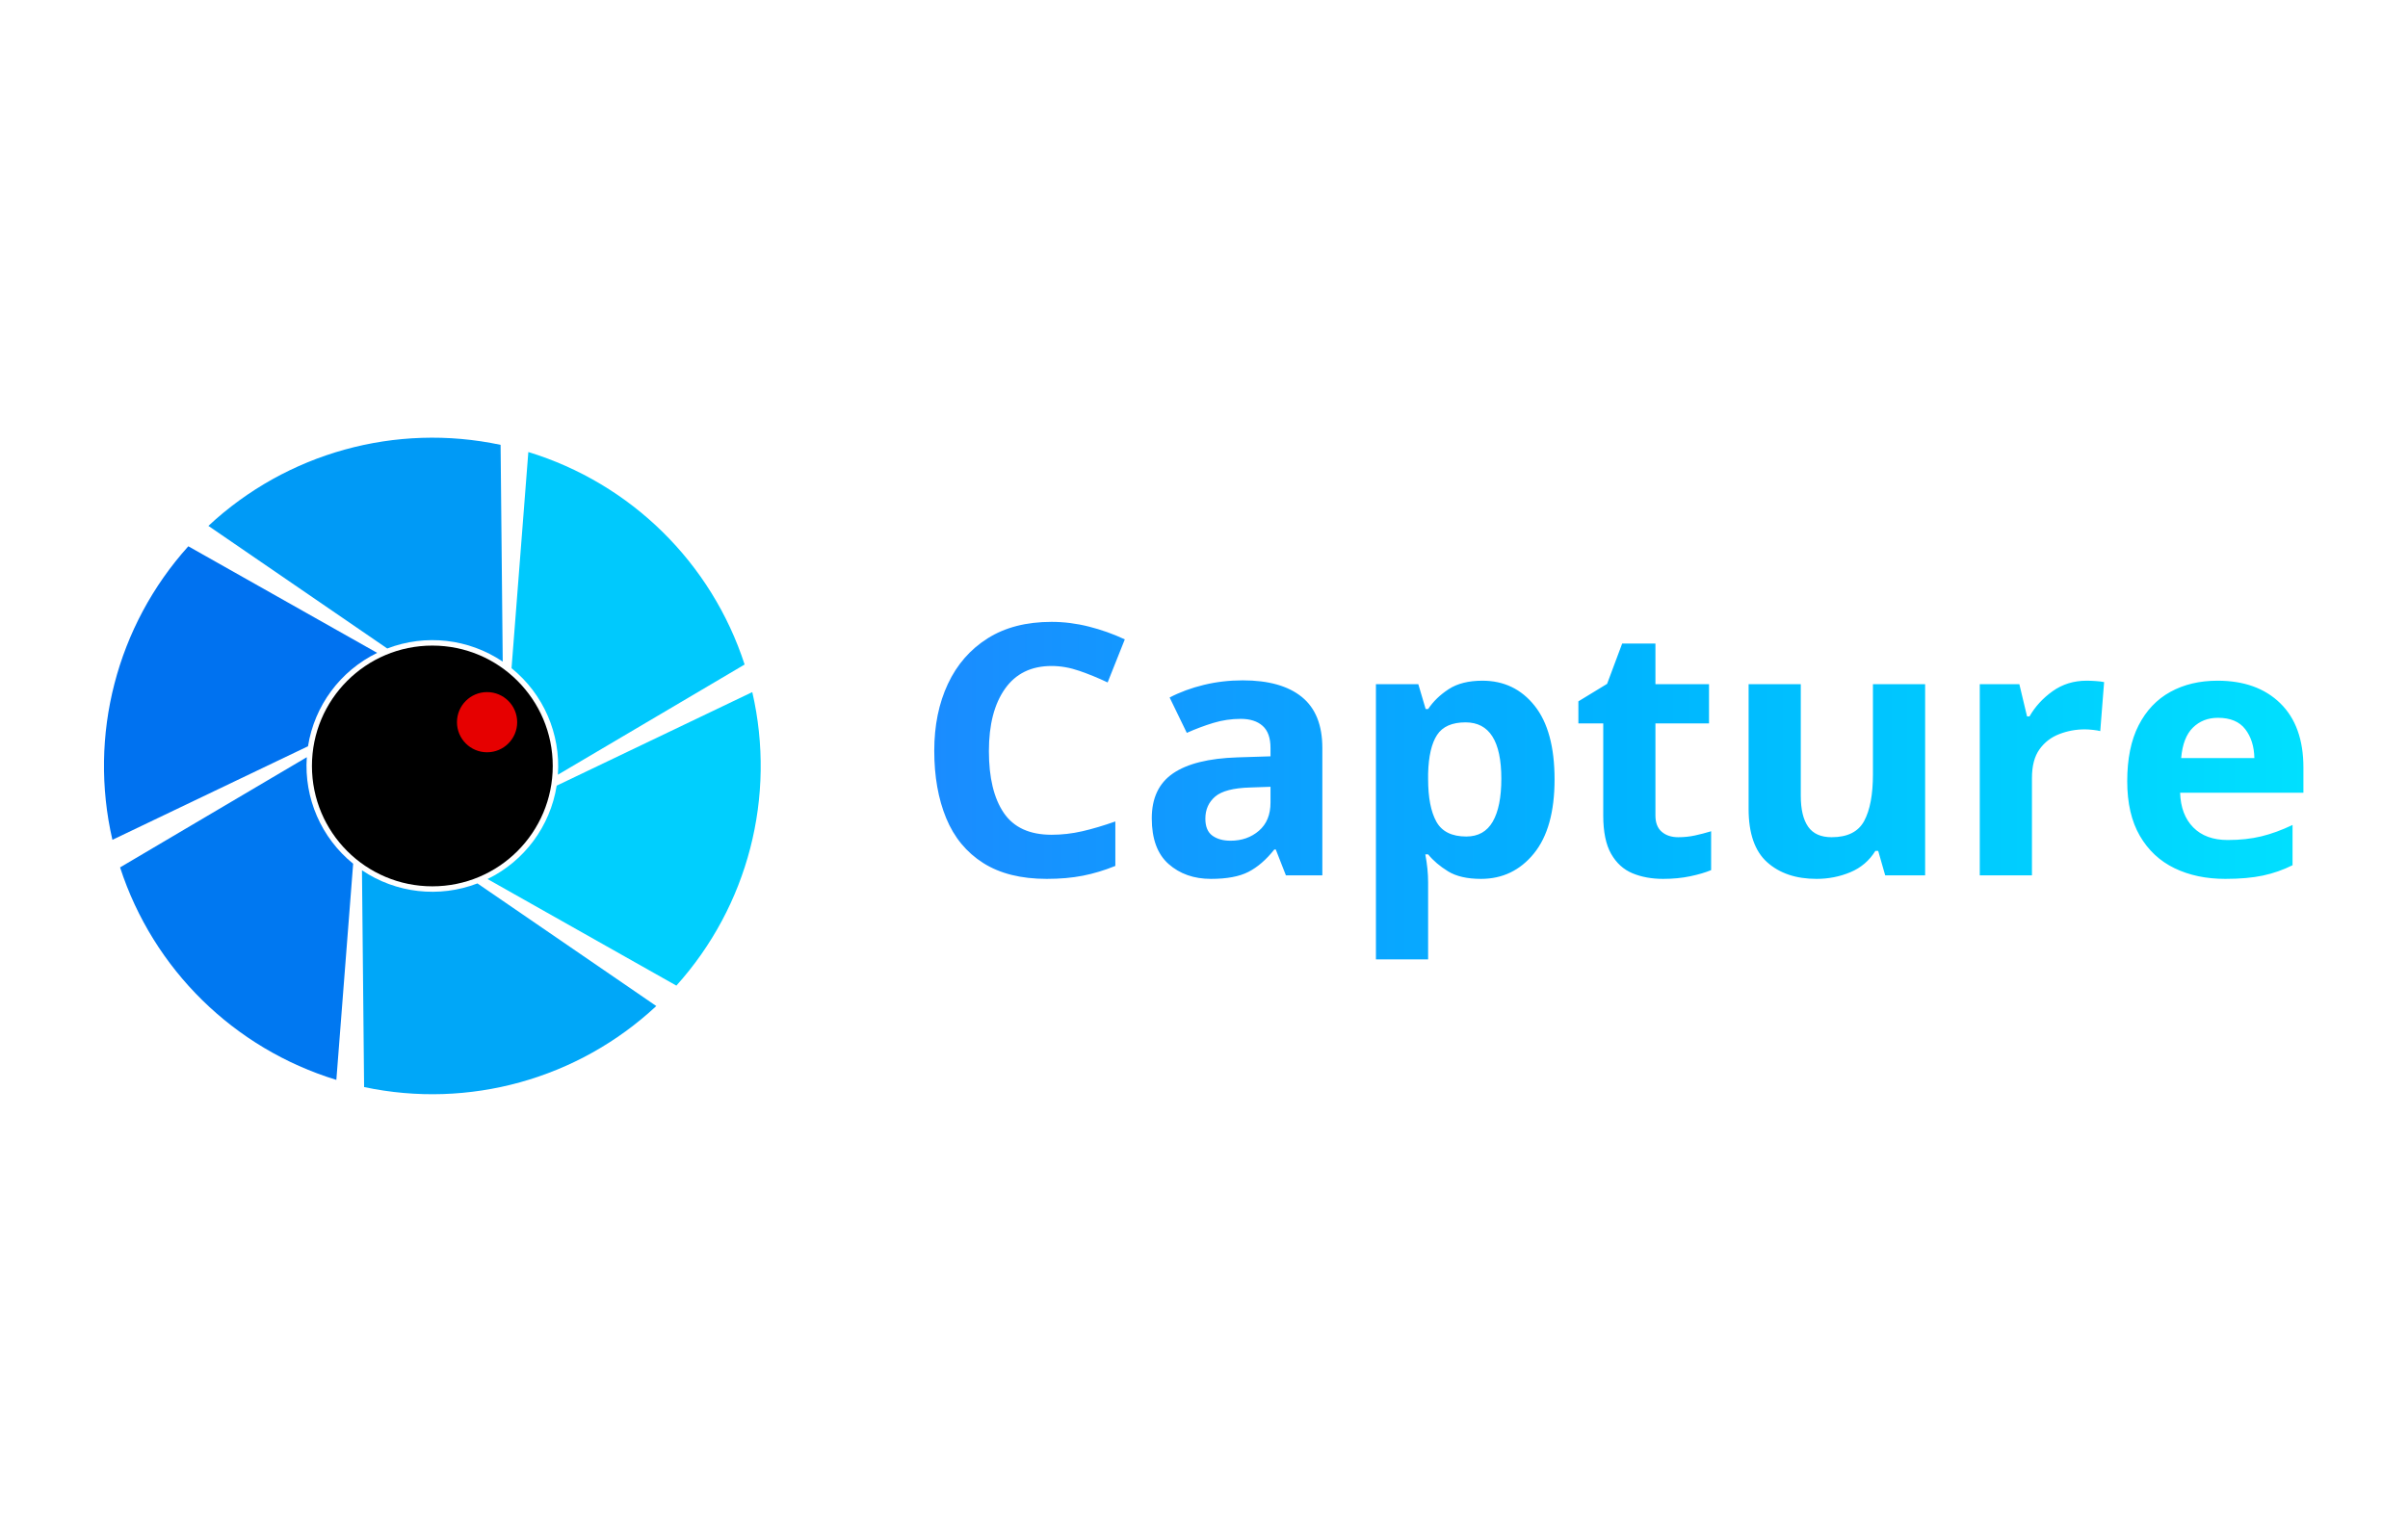
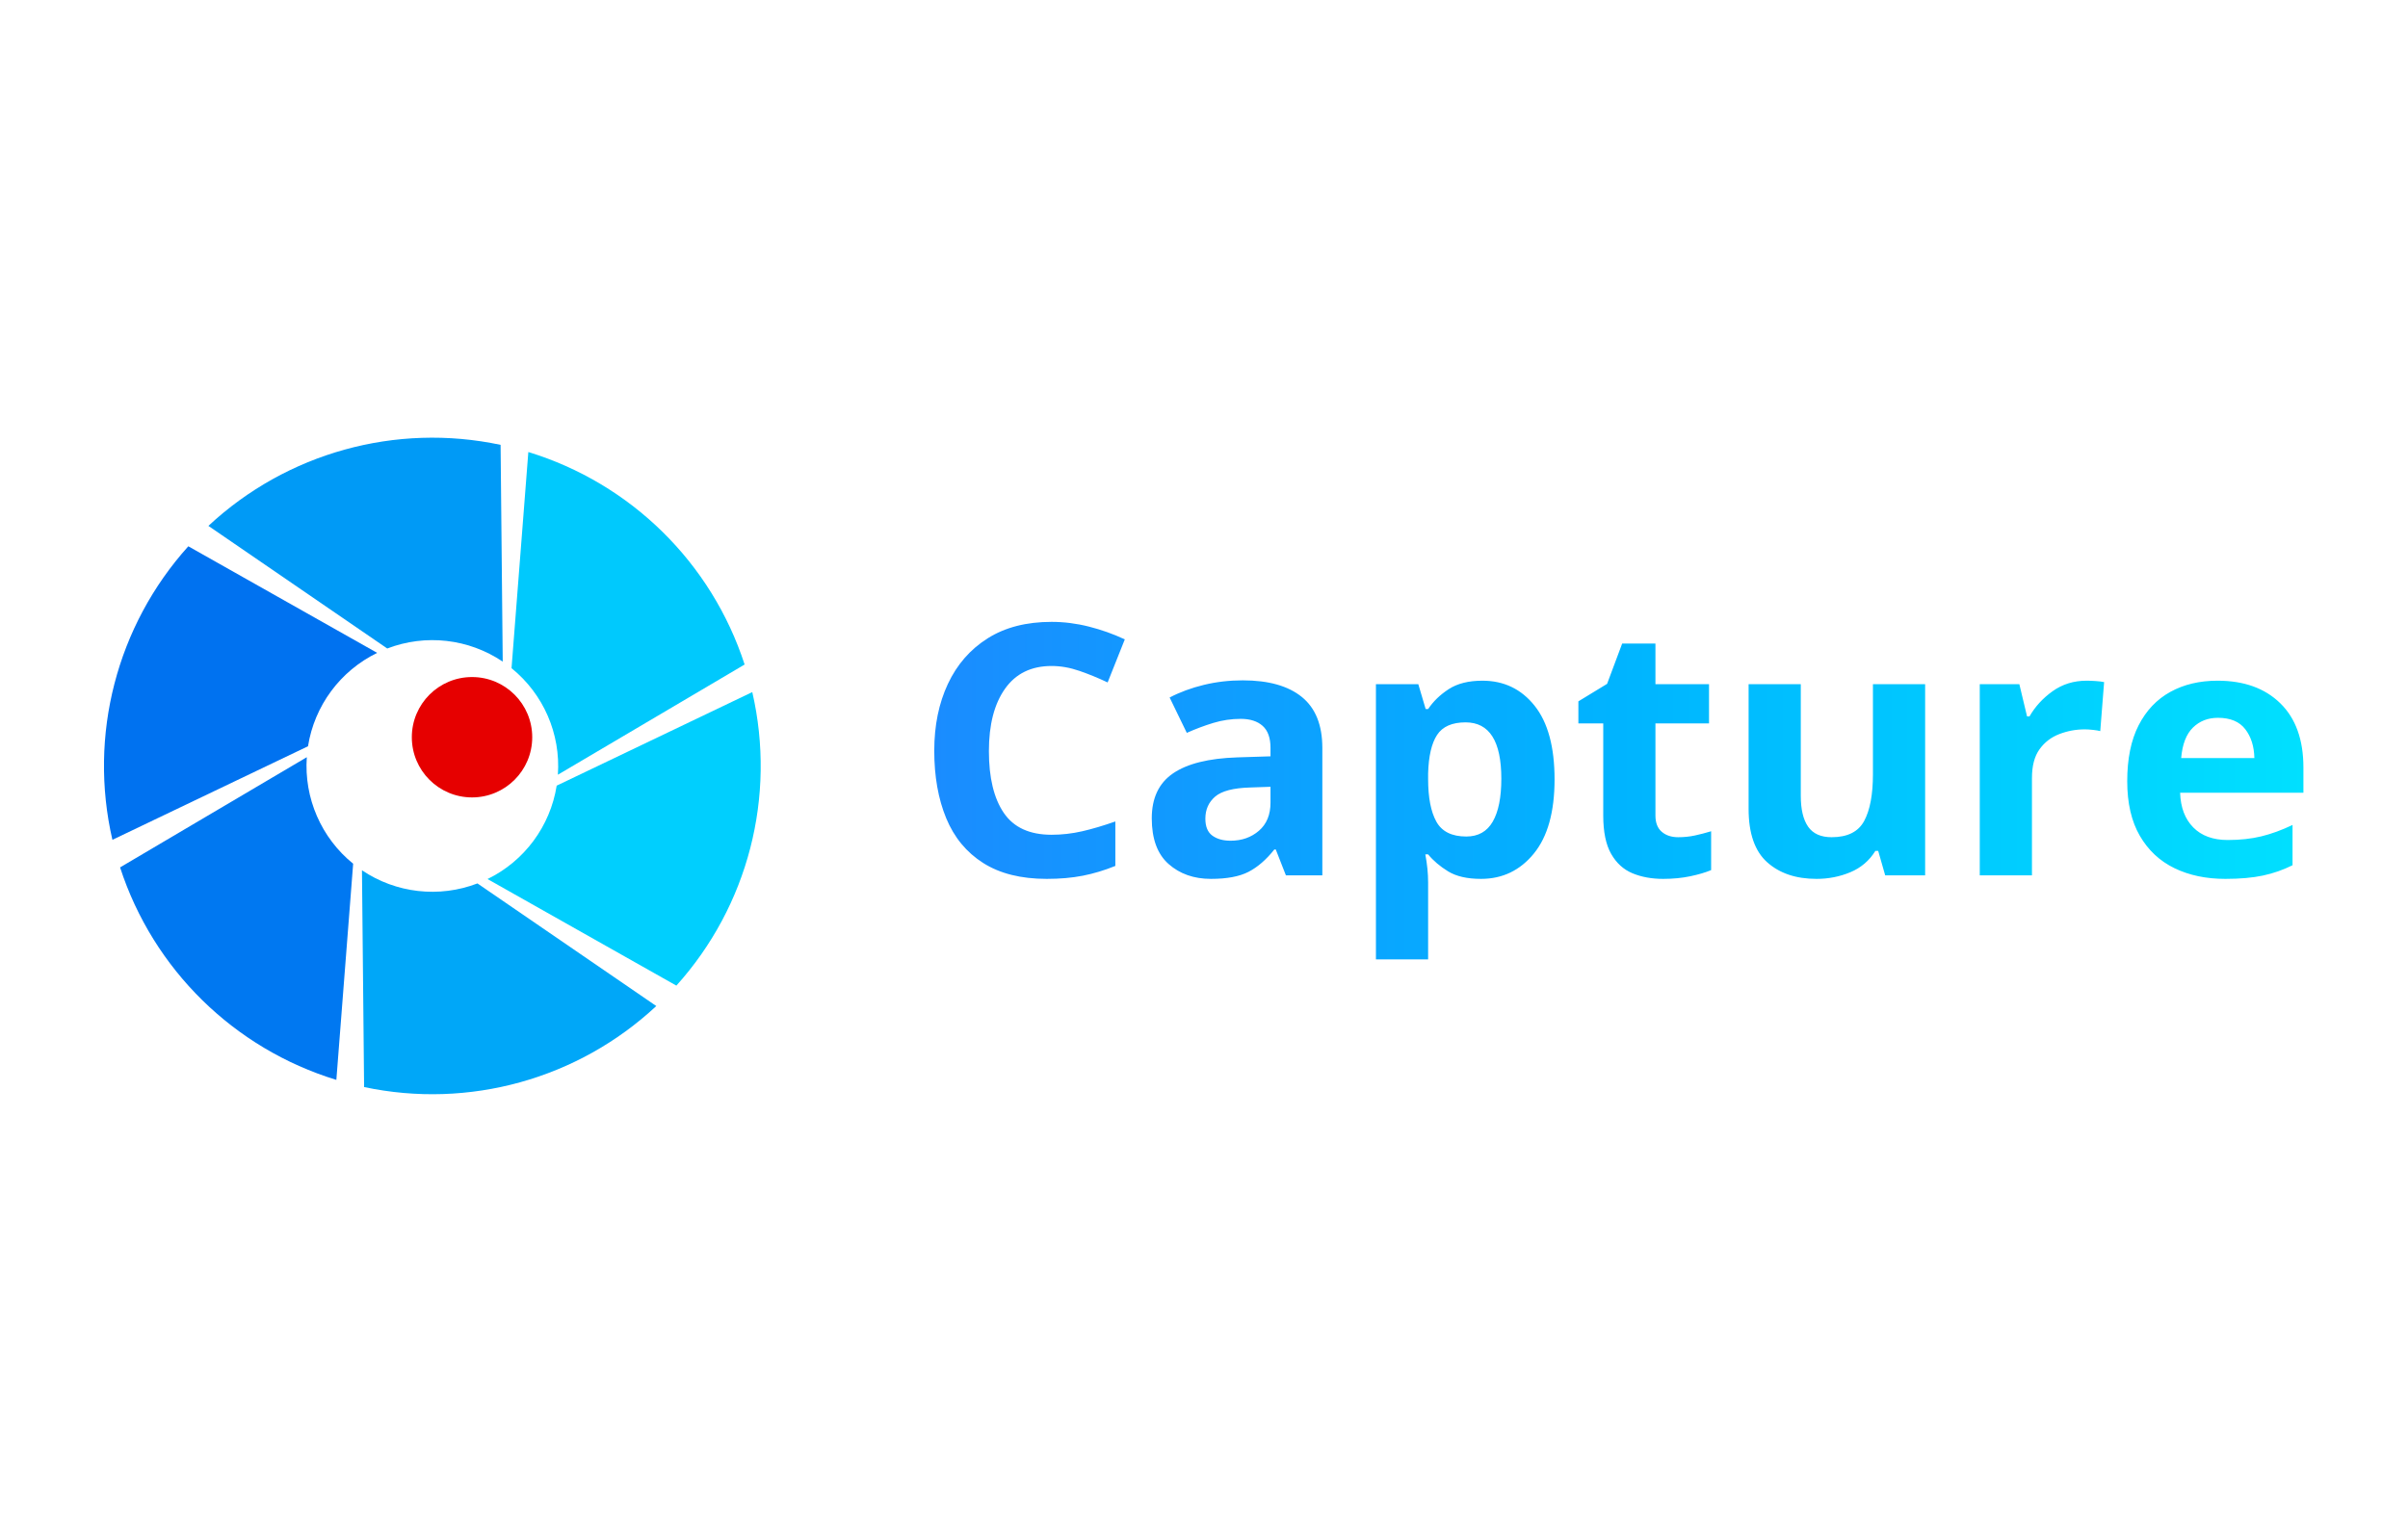
<svg xmlns="http://www.w3.org/2000/svg" width="440" height="280" viewBox="0 0 440 280" role="img" aria-label="Capture">
  <defs>
    <linearGradient id="text" x1="0" y1="0" x2="1" y2="0">
      <stop offset="0%" stop-color="#1a8cff" />
      <stop offset="50%" stop-color="#00b4ff" />
      <stop offset="100%" stop-color="#00e0ff" />
    </linearGradient>
  </defs>
  <g transform="translate(220,140)">
    <g transform="translate(-205,-64)">
      <g transform="scale(1)">
        <path fill="#00c9fd" d="M 121.06,45.46 A 60,60 0 0 0 81.54,6.62 L 78.47,46.13 A 23,23 0 0 1 86.94,65.60 Z" />
        <path fill="#009af6" d="M 76.47,5.31 A 60,60 0 0 0 23.08,20.12 L 55.76,42.53 A 23,23 0 0 1 76.86,44.93 Z" />
        <path fill="#0072f0" d="M 19.41,23.85 A 60,60 0 0 0 5.54,77.50 L 41.28,60.40 A 23,23 0 0 1 53.92,43.33 Z" />
        <path fill="#0078f1" d="M 6.94,82.54 A 60,60 0 0 0 46.46,121.38 L 49.53,81.87 A 23,23 0 0 1 41.06,62.40 Z" />
        <path fill="#00a7f8" d="M 51.53,122.69 A 60,60 0 0 0 104.92,107.88 L 72.24,85.47 A 23,23 0 0 1 51.14,83.07 Z" />
        <path fill="#00cffe" d="M 108.59,104.15 A 60,60 0 0 0 122.46,50.50 L 86.72,67.60 A 23,23 0 0 1 74.08,84.67 Z" />
-         <circle cx="64" cy="64" r="22" fill="#000" />
-         <circle cx="74" cy="56" r="5.5" fill="#e60000" />
+         <circle cx="71.25" cy="58.75" r="11" fill="#e60000" />
      </g>
      <g transform="translate(152.0,84.0)" fill="url(#text)" aria-label="Capture">
        <path d="M25.152 -38.272Q19.584 -38.272 16.64 -34.112Q13.696 -29.952 13.696 -22.72Q13.696 -15.424 16.416 -11.424Q19.136 -7.424 25.152 -7.424Q27.968 -7.424 30.752 -8.064Q33.536 -8.704 36.8 -9.856V-1.728Q33.792 -0.512 30.848 0.064Q27.904 0.64 24.256 0.64Q17.216 0.64 12.64 -2.272Q8.064 -5.184 5.888 -10.464Q3.712 -15.744 3.712 -22.784Q3.712 -29.696 6.208 -35.008Q8.704 -40.32 13.472 -43.328Q18.24 -46.336 25.152 -46.336Q28.544 -46.336 31.968 -45.472Q35.392 -44.608 38.528 -43.136L35.392 -35.264Q32.832 -36.48 30.24 -37.376Q27.648 -38.272 25.152 -38.272Z M60.096 -35.648Q67.136 -35.648 70.88 -32.608Q74.624 -29.568 74.624 -23.296V0.0H67.968L66.112 -4.736H65.856Q63.616 -1.92 61.12 -0.64Q58.624 0.64 54.272 0.64Q49.6 0.64 46.528 -2.08Q43.456 -4.8 43.456 -10.432Q43.456 -16.0 47.36 -18.656Q51.264 -21.312 59.072 -21.568L65.152 -21.76V-23.296Q65.152 -26.048 63.712 -27.328Q62.272 -28.608 59.712 -28.608Q57.152 -28.608 54.72 -27.872Q52.288 -27.136 49.856 -26.048L46.72 -32.512Q49.536 -33.984 52.96 -34.816Q56.384 -35.648 60.096 -35.648ZM61.44 -16.064Q56.832 -15.936 55.04 -14.4Q53.248 -12.864 53.248 -10.368Q53.248 -8.192 54.528 -7.264Q55.808 -6.336 57.856 -6.336Q60.928 -6.336 63.04 -8.16Q65.152 -9.984 65.152 -13.312V-16.192Z M103.872 -35.584Q109.76 -35.584 113.408 -31.008Q117.056 -26.432 117.056 -17.536Q117.056 -8.64 113.28 -4.0Q109.504 0.64 103.616 0.64Q99.84 0.64 97.6 -0.736Q95.36 -2.112 93.952 -3.84H93.44Q93.952 -1.152 93.952 1.28V15.36H84.416V-34.944H92.16L93.504 -30.4H93.952Q95.36 -32.512 97.728 -34.048Q100.096 -35.584 103.872 -35.584ZM100.8 -27.968Q97.088 -27.968 95.584 -25.664Q94.08 -23.36 93.952 -18.624V-17.6Q93.952 -12.544 95.456 -9.824Q96.96 -7.104 100.928 -7.104Q104.192 -7.104 105.76 -9.824Q107.328 -12.544 107.328 -17.664Q107.328 -27.968 100.8 -27.968Z M139.648 -6.976Q141.248 -6.976 142.72 -7.296Q144.192 -7.616 145.664 -8.064V-0.96Q144.128 -0.32 141.856 0.16Q139.584 0.64 136.896 0.64Q133.76 0.64 131.296 -0.384Q128.832 -1.408 127.392 -3.936Q125.952 -6.464 125.952 -10.944V-27.776H121.408V-31.808L126.656 -35.008L129.408 -42.368H135.488V-34.944H145.28V-27.776H135.488V-10.944Q135.488 -8.96 136.64 -7.968Q137.792 -6.976 139.648 -6.976Z M184.768 -34.944V0.0H177.472L176.192 -4.48H175.68Q174.016 -1.792 171.104 -0.576Q168.192 0.64 164.928 0.64Q159.296 0.64 155.904 -2.4Q152.512 -5.44 152.512 -12.16V-34.944H162.048V-14.528Q162.048 -10.816 163.392 -8.896Q164.736 -6.976 167.68 -6.976Q172.032 -6.976 173.632 -9.952Q175.232 -12.928 175.232 -18.496V-34.944Z M214.272 -35.584Q214.976 -35.584 215.936 -35.52Q216.896 -35.456 217.472 -35.328L216.768 -26.368Q216.32 -26.496 215.456 -26.592Q214.592 -26.688 213.952 -26.688Q211.52 -26.688 209.28 -25.824Q207.04 -24.96 205.664 -23.04Q204.288 -21.12 204.288 -17.792V0.0H194.752V-34.944H201.984L203.392 -29.056H203.84Q205.376 -31.744 208.064 -33.664Q210.752 -35.584 214.272 -35.584Z M238.208 -35.584Q245.44 -35.584 249.664 -31.456Q253.888 -27.328 253.888 -19.712V-15.104H231.36Q231.488 -11.072 233.76 -8.768Q236.032 -6.464 240.064 -6.464Q243.456 -6.464 246.208 -7.136Q248.96 -7.808 251.904 -9.216V-1.856Q249.344 -0.576 246.496 0.032Q243.648 0.64 239.616 0.64Q234.368 0.64 230.336 -1.312Q226.304 -3.264 224 -7.232Q221.696 -11.2 221.696 -17.216Q221.696 -23.36 223.776 -27.424Q225.856 -31.488 229.568 -33.536Q233.28 -35.584 238.208 -35.584ZM238.272 -28.8Q235.52 -28.8 233.696 -27.008Q231.872 -25.216 231.552 -21.44H244.928Q244.864 -24.64 243.264 -26.72Q241.664 -28.8 238.272 -28.8Z" />
      </g>
    </g>
  </g>
</svg>
